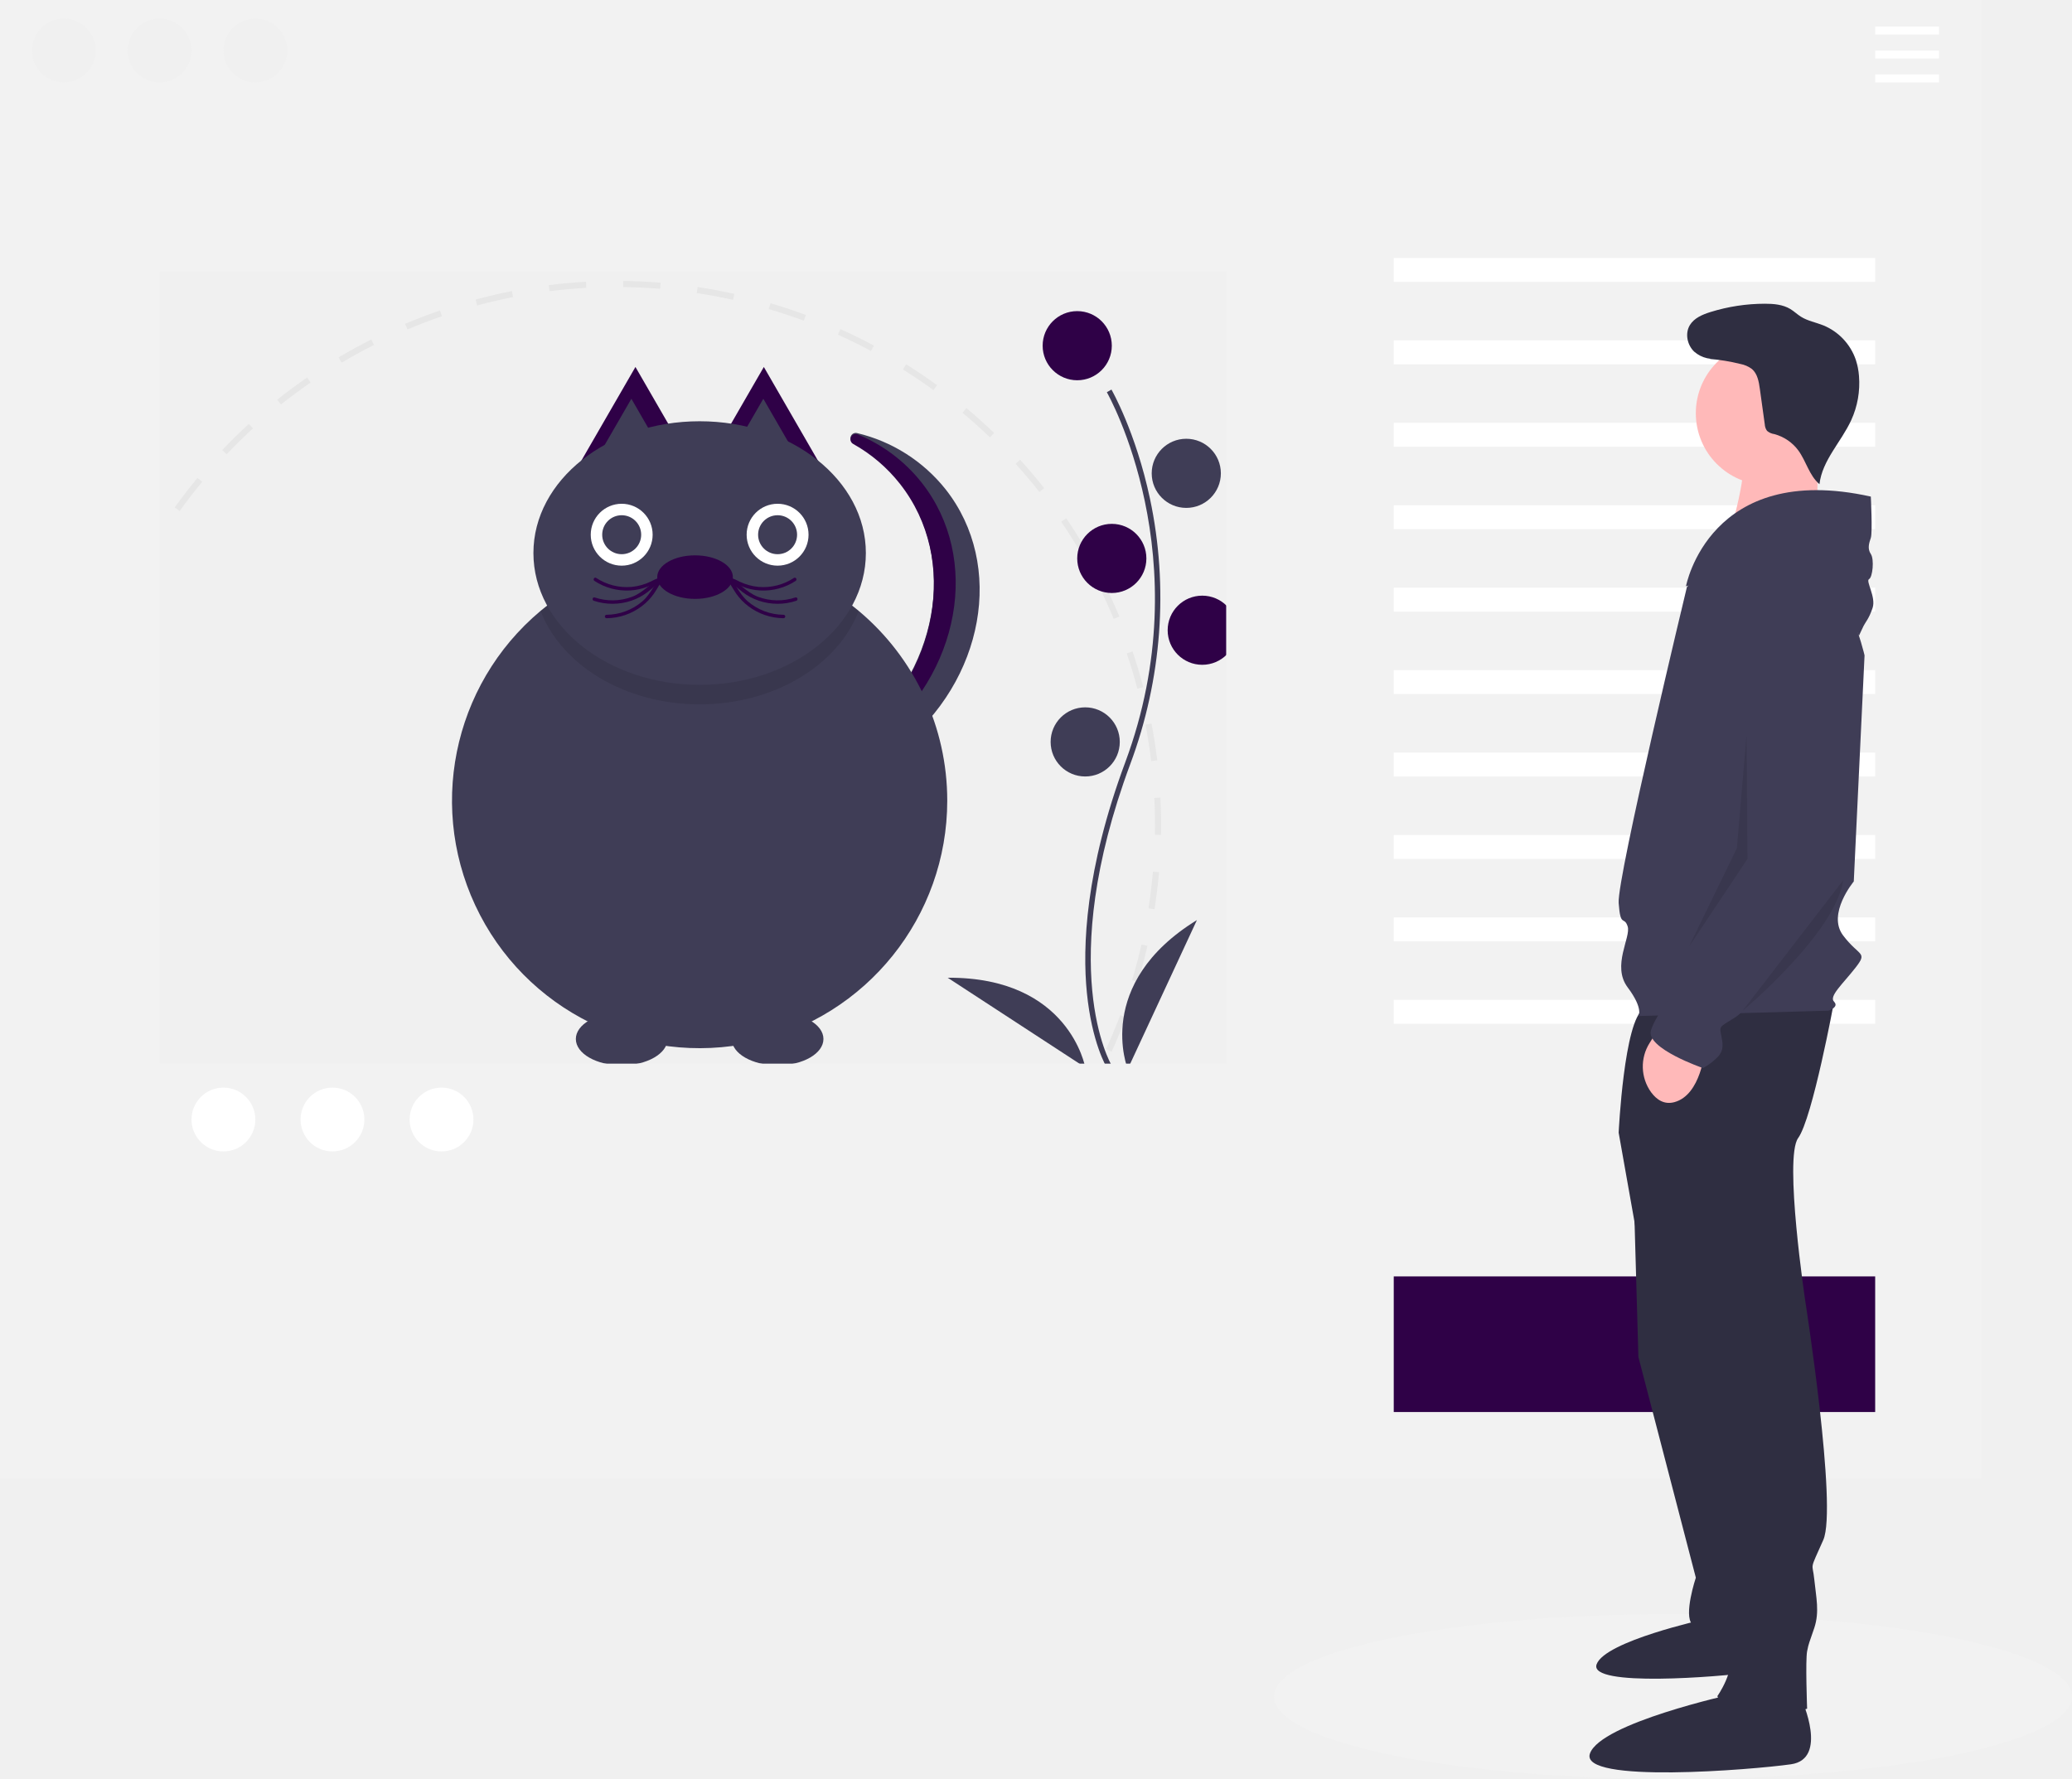
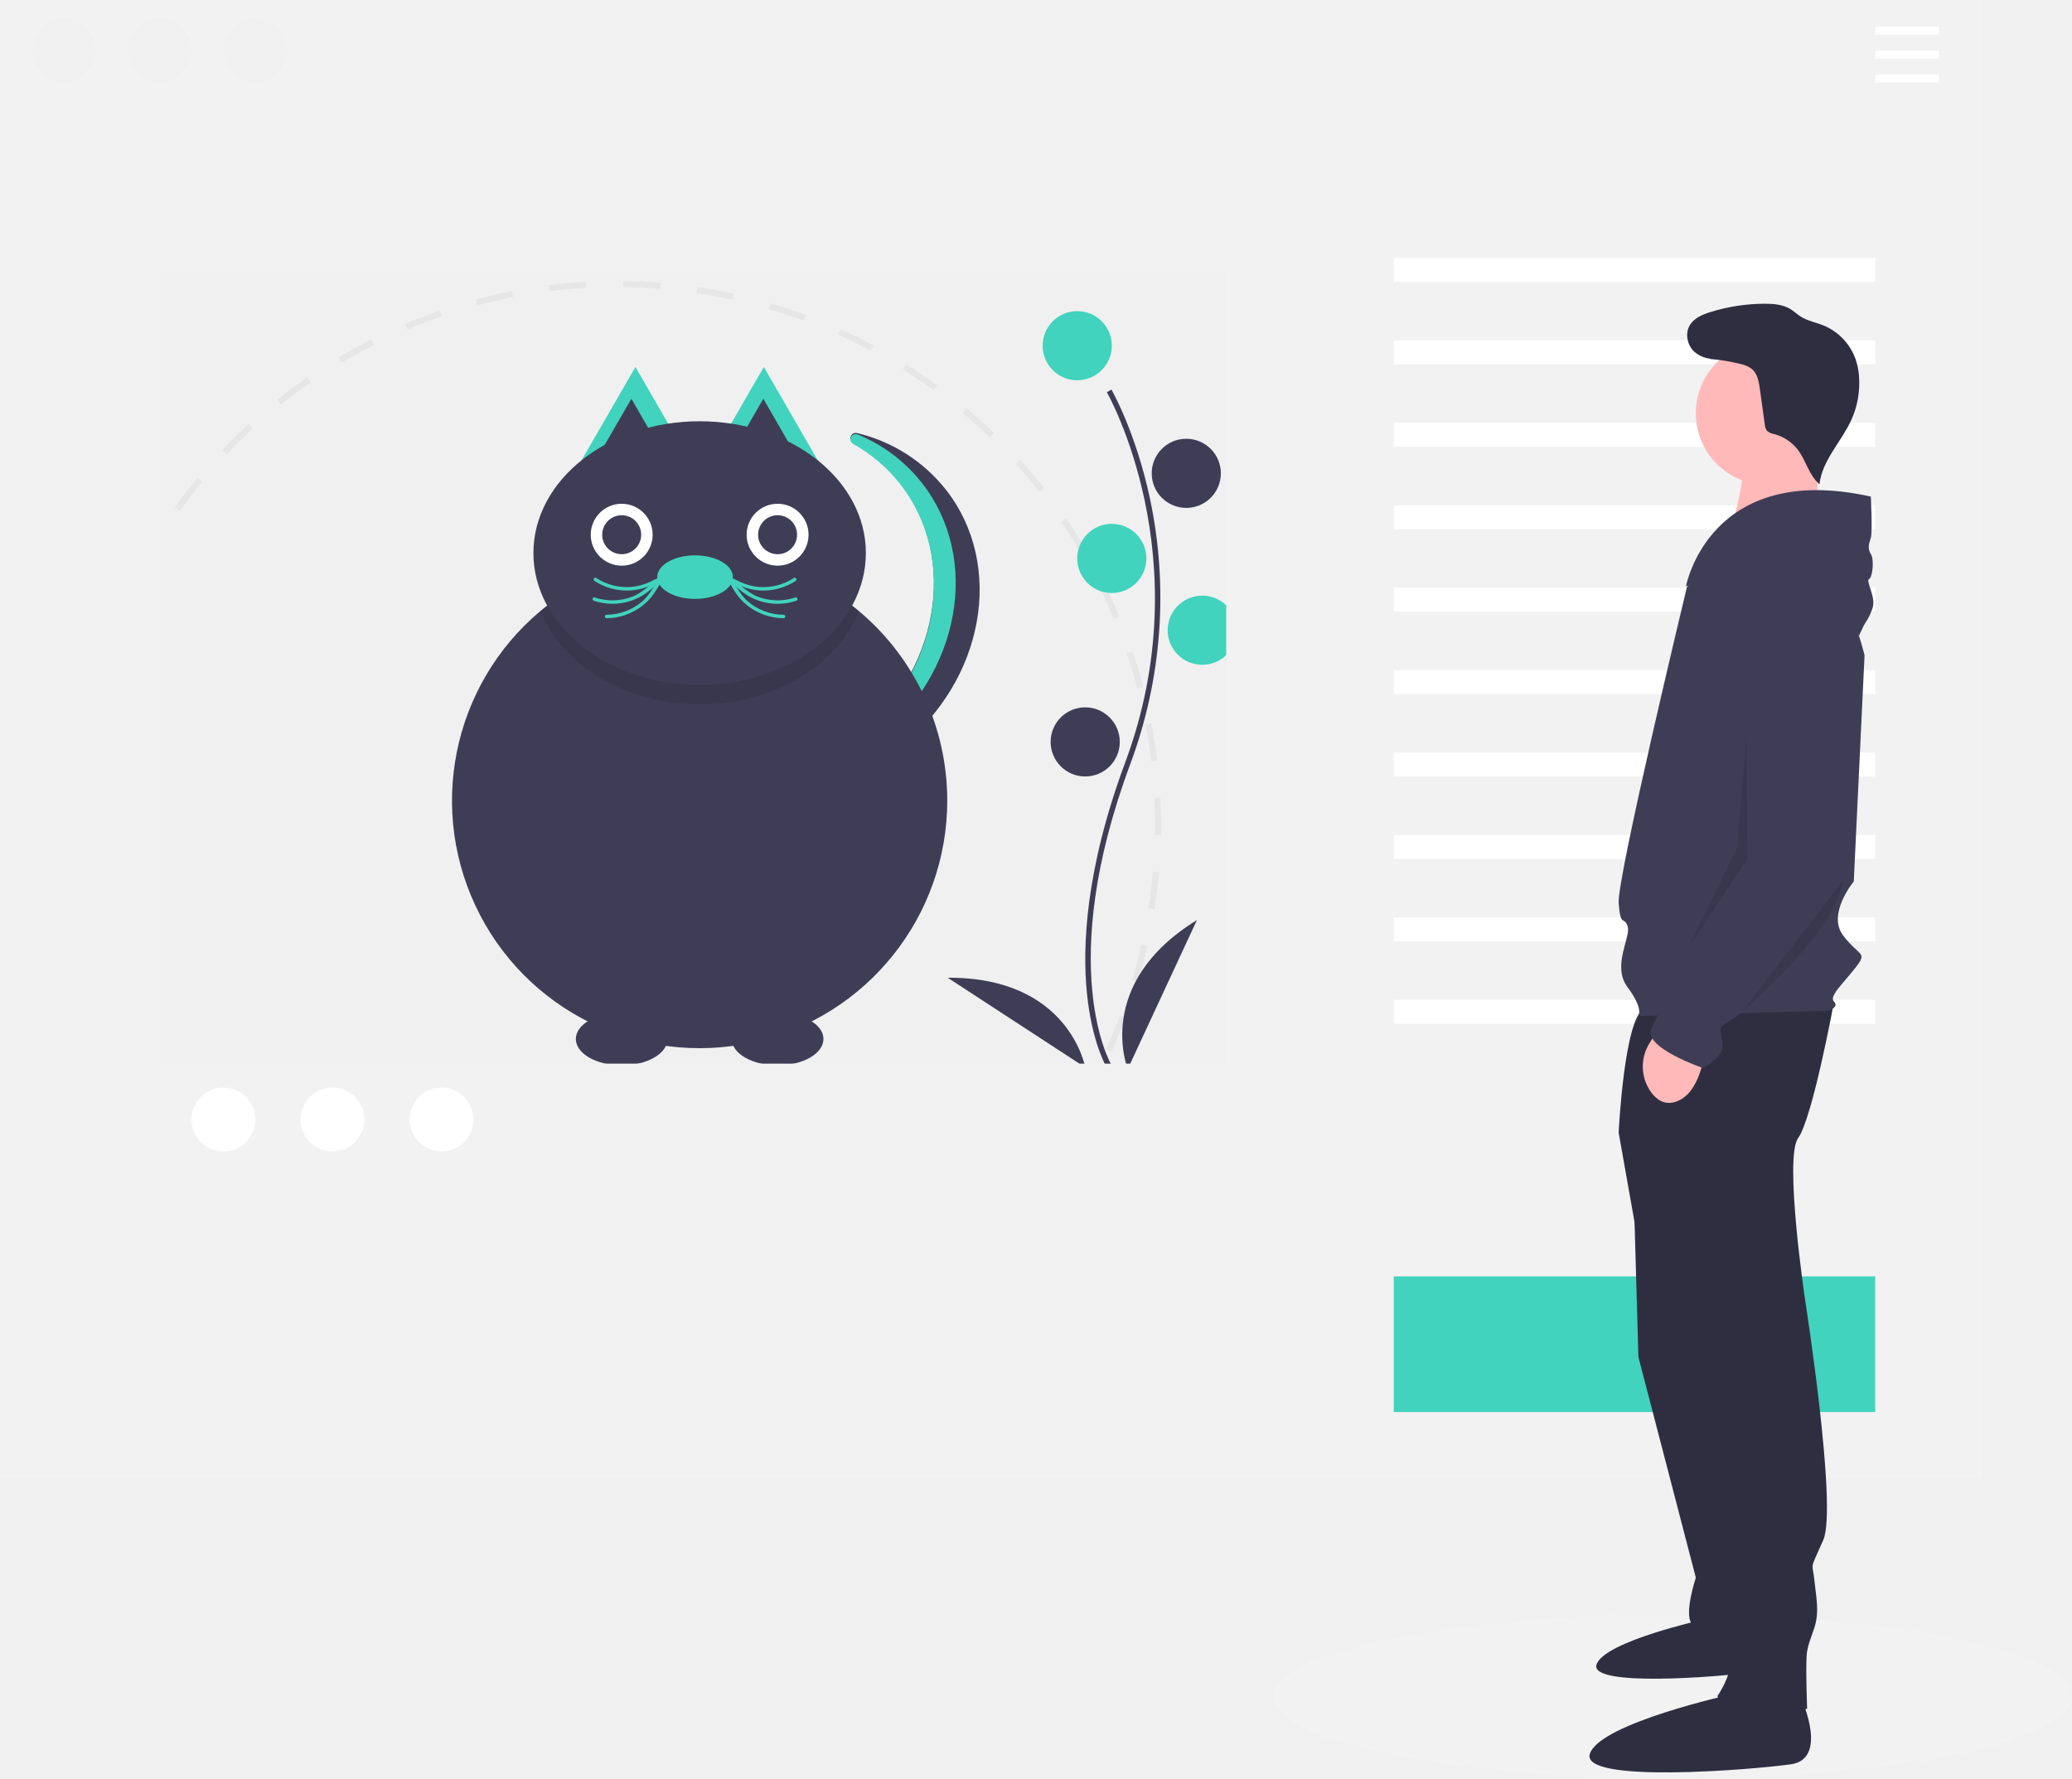
<svg xmlns="http://www.w3.org/2000/svg" id="ba8036e9-75f5-490d-81b3-2b2617d84133" data-name="Layer 1" width="779" height="669" viewBox="0 0 779 669">
  <ellipse cx="629" cy="638" rx="150" ry="31" fill="#f2f2f2" />
  <path d="M256.373,505.528c.894,2.083,1.84,4.189,2.811,6.258l-2.081.977c-.982-2.093-1.938-4.221-2.843-6.328Z" transform="translate(-210.5 -115.5)" fill="#e6e6e6" />
  <path d="M627.6,338.876c1.313,2.798,2.574,5.649,3.749,8.475l-2.123.882c-1.759-4.231-3.704-8.494-5.756-12.619l2.059-1.024Q626.585,336.714,627.6,338.876ZM618.861,322.252l-1.985,1.162c-2.33-3.981-4.823-7.924-7.408-11.72l1.9-1.294C613.983,314.239,616.504,318.226,618.861,322.252ZM636.294,360.471c1.494,4.418,2.852,8.936,4.036,13.43l-2.223.585c-1.17-4.441-2.513-8.908-3.992-13.277Zm-33.213-61.383-1.808,1.422c-2.846-3.618-5.856-7.182-8.945-10.593l1.704-1.544C597.157,291.825,600.202,295.429,603.081,299.088Zm40.352,88.489c.873,4.571,1.597,9.234,2.152,13.859l-2.282.275c-.55-4.574-1.267-9.183-2.129-13.703ZM584.264,278.309l-1.593,1.658c-3.317-3.189-6.786-6.302-10.309-9.252l1.477-1.762C577.401,271.936,580.908,275.083,584.264,278.309Zm62.515,137.122c.235,4.662.31,9.385.222,14.04l-2.3-.043c.086-4.601.013-9.272-.22-13.881ZM562.792,260.333l-1.352,1.86c-3.725-2.704-7.589-5.314-11.485-7.755l1.221-1.95C555.117,254.958,559.024,257.597,562.792,260.333Zm83.465,183.155c-.407,4.647-.98,9.333-1.703,13.931l-2.271-.358c.715-4.545,1.282-9.179,1.685-13.774ZM539.049,245.457l-1.085,2.027c-4.059-2.173-8.244-4.232-12.44-6.121l.943-2.097C530.712,241.177,534.945,243.26,539.049,245.457ZM641.902,471.198c-1.035,4.538-2.241,9.101-3.584,13.563l-2.201-.663c1.328-4.412,2.52-8.924,3.544-13.412ZM513.491,233.947l-.799,2.156c-4.318-1.6-8.746-3.072-13.162-4.375l.651-2.206C504.648,230.84,509.125,232.329,513.491,233.947ZM633.818,498.046c-1.644,4.359-3.459,8.715-5.393,12.946l-2.091-.956c1.913-4.184,3.706-8.491,5.332-12.801ZM486.597,226.014l-.5,2.244c-4.49-.998-9.079-1.854-13.637-2.545l.345-2.273C477.414,224.138,482.055,225.005,486.597,226.014ZM622.164,523.539c-2.22,4.093-4.61,8.16-7.101,12.087l-1.942-1.232c2.464-3.883,4.827-7.904,7.023-11.952Zm-163.301-301.722-.187,2.291c-4.594-.376-9.258-.597-13.865-.656l.03-2.299C449.499,221.212,454.216,221.435,458.863,221.817ZM607.153,547.196c-2.756,3.749-5.678,7.449-8.683,10.998l-1.754-1.486c2.971-3.509,5.86-7.167,8.585-10.874ZM430.803,221.454l.13,2.295c-4.603.259-9.257.682-13.831,1.258l-.287-2.281C421.442,222.144,426.148,221.716,430.803,221.454ZM589.057,568.565c-3.247,3.339-6.653,6.606-10.12,9.711l-1.533-1.714c3.428-3.069,6.794-6.299,10.006-9.6ZM402.967,224.959l.444,2.257c-4.519.889-9.062,1.948-13.505,3.145l-.598-2.22C393.802,226.931,398.397,225.86,402.967,224.959ZM568.171,587.263c-3.674,2.858-7.496,5.625-11.359,8.224L555.528,593.579c3.82-2.57,7.598-5.306,11.23-8.131ZM375.903,232.253l.749,2.174c-4.346,1.498-8.702,3.167-12.947,4.962l-.895-2.118C367.102,235.456,371.507,233.768,375.903,232.253ZM544.915,602.912c-4.025,2.325-8.189,4.545-12.374,6.598l-1.012-2.065c4.139-2.03,8.256-4.226,12.236-6.525ZM351.119,245.218c-4.116,2.075-8.208,4.316-12.162,6.66l-1.172-1.977c3.999-2.371,8.137-4.636,12.299-6.736Zm-23.842,14.133c-3.795,2.618-7.543,5.397-11.138,8.26l-1.432-1.798c3.636-2.896,7.426-5.706,11.265-8.354Zm-21.679,17.268c-3.391,3.107-6.717,6.371-9.884,9.702L294.047,284.736c3.204-3.369,6.568-6.67,9.998-9.812ZM286.519,296.684c-2.936,3.548-5.783,7.241-8.463,10.974l-1.868-1.341c2.71-3.776,5.59-7.51,8.559-11.099Zm-16.155,22.505c-2.425,3.92-4.742,7.969-6.887,12.032l-2.033-1.073c2.169-4.11,4.512-8.205,6.964-12.169Zm-12.938,24.509c-1.867,4.207-3.613,8.534-5.189,12.861l-2.16-.787c1.594-4.376,3.36-8.751,5.247-13.007Zm-9.489,26.047c-1.279,4.43-2.421,8.956-3.393,13.451l-2.247-.486c.983-4.547,2.138-9.124,3.431-13.603ZM242.075,396.848c-.663,4.565-1.177,9.205-1.527,13.792l-2.293-.174c.354-4.639.873-9.332,1.545-13.949Zm-2.103,27.659c-.034,4.611.094,9.278.379,13.875l-2.295.142c-.288-4.648-.417-9.37-.384-14.034Zm1.714,27.693c.601,4.564,1.37,9.166,2.285,13.678l-2.253.457c-.925-4.564-1.703-9.218-2.311-13.834Zm5.507,27.165c1.223,4.434,2.616,8.886,4.142,13.234l-2.17.761c-1.543-4.397-2.952-8.9-4.188-13.383Z" transform="translate(-210.5 -115.5)" fill="#e6e6e6" />
  <path d="M518.566,613.259l.868,2.129c-2.15.876-4.325,1.72-6.466,2.51l-.795-2.157C514.289,614.961,516.44,614.126,518.566,613.259Z" transform="translate(-210.5 -115.5)" fill="#e6e6e6" />
  <path d="M626.646,517.021c-.229-.375-5.641-9.41-7.517-28.172-1.721-17.213-.614-46.227,14.433-86.698,28.506-76.671-6.569-138.533-6.928-139.149l1.73-1.004c.091.156,9.142,15.929,14.488,41.044a179.061,179.061,0,0,1-7.416,99.807c-28.457,76.54-7.301,112.773-7.084,113.131Z" transform="translate(-210.5 -115.5)" fill="#3f3d56" />
-   <circle cx="405" cy="130" r="13" fill="#2f0147" />
+   <circle cx="405" cy="130" r="13" fill="#41D3BD" />
  <circle cx="446" cy="178" r="13" fill="#3f3d56" />
-   <circle cx="418" cy="210" r="13" fill="#2f0147" />
-   <circle cx="452" cy="237" r="13" fill="#2f0147" />
+   <circle cx="418" cy="210" r="13" fill="#41D3BD" />
+   <circle cx="452" cy="237" r="13" fill="#41D3BD" />
  <circle cx="408" cy="279" r="13" fill="#3f3d56" />
  <path d="M634.5,517.5s-13-32,26-56Z" transform="translate(-210.5 -115.5)" fill="#3f3d56" />
  <path d="M618.512,516.92s-5.916-34.029-51.709-33.738Z" transform="translate(-210.5 -115.5)" fill="#3f3d56" />
  <path d="M532.691,278.353a1.985,1.985,0,0,0-1.414,3.671,58.907,58.907,0,0,1,17.563,14.984c22.42,28.458,14.592,72.014-17.485,97.285a79.022,79.022,0,0,1-50.259,17.364c21.538,6.069,46.961,1.294,67.448-14.846,32.077-25.271,39.905-68.826,17.485-97.285A60.314,60.314,0,0,0,532.691,278.353Z" transform="translate(-210.5 -115.5)" fill="#3f3d56" />
-   <path d="M548.84,297.439c22.42,28.458,14.592,72.014-17.485,97.285A80.156,80.156,0,0,1,490.522,411.669a79.173,79.173,0,0,0,49.021-17.376c32.077-25.271,39.905-68.826,17.485-97.285a59.375,59.375,0,0,0-24.2-18.187l-.148-.037a1.983,1.983,0,0,0-1.401,3.672A58.907,58.907,0,0,1,548.84,297.439Z" transform="translate(-210.5 -115.5)" fill="#2f0147" />
-   <polygon points="238.906 138 252.14 160.922 265.374 183.844 238.906 183.844 212.438 183.844 225.672 160.922 238.906 138" fill="#2f0147" />
-   <polygon points="287.176 138 300.411 160.922 313.645 183.844 287.176 183.844 260.708 183.844 273.942 160.922 287.176 138" fill="#2f0147" />
+   <path d="M548.84,297.439c22.42,28.458,14.592,72.014-17.485,97.285A80.156,80.156,0,0,1,490.522,411.669a79.173,79.173,0,0,0,49.021-17.376c32.077-25.271,39.905-68.826,17.485-97.285a59.375,59.375,0,0,0-24.2-18.187l-.148-.037a1.983,1.983,0,0,0-1.401,3.672A58.907,58.907,0,0,1,548.84,297.439Z" transform="translate(-210.5 -115.5)" fill="#41D3BD" />
+   <polygon points="238.906 138 252.14 160.922 265.374 183.844 238.906 183.844 212.438 183.844 225.672 160.922 238.906 138" fill="#41D3BD" />
+   <polygon points="287.176 138 300.411 160.922 313.645 183.844 287.176 183.844 260.708 183.844 273.942 160.922 287.176 138" fill="#41D3BD" />
  <polygon points="237.376 149.956 245.541 164.099 253.706 178.241 237.376 178.241 221.045 178.241 229.21 164.099 237.376 149.956" fill="#3f3d56" />
  <polygon points="286.983 149.956 295.148 164.099 303.313 178.241 286.983 178.241 270.653 178.241 278.818 164.099 286.983 149.956" fill="#3f3d56" />
  <path d="M566.634,416.572A93.096,93.096,0,1,1,533.345,345.231,93.095,93.095,0,0,1,566.634,416.572Z" transform="translate(-210.5 -115.5)" fill="#3f3d56" />
  <path d="M533.345,345.231c-7.788,20.338-31.617,35.138-59.803,35.138s-52.015-14.8-59.803-35.138a93.086,93.086,0,0,1,119.607,0Z" transform="translate(-210.5 -115.5)" opacity="0.1" />
  <ellipse cx="263.041" cy="207.979" rx="62.493" ry="49.563" fill="#3f3d56" />
  <circle cx="233.734" cy="201.083" r="11.637" fill="#fff" />
  <circle cx="292.348" cy="201.083" r="11.637" fill="#fff" />
  <circle cx="233.734" cy="201.083" r="7.327" fill="#3f3d56" />
  <circle cx="292.348" cy="201.083" r="7.327" fill="#3f3d56" />
-   <circle cx="249.972" cy="217.457" r="2.155" fill="#2f0147" />
-   <path d="M459.644,332.41c-4.227,1.919-7.026,5.826-11.468,7.506a21.02,21.02,0,0,1-14.085.262c-.792-.262-1.131.986-.344,1.247a22.211,22.211,0,0,0,14.143-.035,21.396,21.396,0,0,0,6.029-3.203c2.117-1.607,3.921-3.545,6.377-4.66.757-.343.1-1.458-.653-1.116Z" transform="translate(-210.5 -115.5)" fill="#2f0147" />
-   <path d="M461.328,331.861a24.591,24.591,0,0,0-6.193,2.341,21.236,21.236,0,0,1-7.141,2.009,20.982,20.982,0,0,1-13.355-3.38c-.699-.456-1.347.663-.653,1.116a22.17,22.17,0,0,0,13.341,3.605,21.205,21.205,0,0,0,6.677-1.447c2.57-1.025,4.904-2.521,7.668-2.997.818-.141.471-1.387-.344-1.247Z" transform="translate(-210.5 -115.5)" fill="#2f0147" />
-   <path d="M460.173,331.023c-3.291,3.106-4.659,7.592-8.149,10.598a20.961,20.961,0,0,1-13.495,5.071.647.647,0,0,0,0,1.293A22.2,22.2,0,0,0,451.804,343.456a21.345,21.345,0,0,0,4.497-4.639c1.627-2.303,2.705-4.916,4.787-6.881.606-.572-.309-1.485-.914-.914Z" transform="translate(-210.5 -115.5)" fill="#2f0147" />
-   <circle cx="272.663" cy="217.457" r="2.155" fill="#2f0147" />
-   <path d="M483.338,333.527c2.429,1.103,4.225,3.009,6.312,4.609a21.476,21.476,0,0,0,6.094,3.254,22.163,22.163,0,0,0,14.143.035c.786-.26.449-1.509-.344-1.247a21.014,21.014,0,0,1-14.085-.262c-4.442-1.682-7.239-5.586-11.468-7.506-.752-.341-1.41.773-.653,1.116Z" transform="translate(-210.5 -115.5)" fill="#2f0147" />
-   <path d="M481.963,333.108c2.656.457,4.901,1.858,7.357,2.873a21.401,21.401,0,0,0,6.988,1.572,22.169,22.169,0,0,0,13.341-3.605c.694-.453.047-1.573-.653-1.116a20.91,20.91,0,0,1-13.355,3.38,21.54,21.54,0,0,1-7.141-2.009,24.727,24.727,0,0,0-6.193-2.341c-.814-.14-1.163,1.106-.344,1.247Z" transform="translate(-210.5 -115.5)" fill="#2f0147" />
-   <path d="M482.547,331.937c2.079,1.963,3.158,4.581,4.787,6.881a21.417,21.417,0,0,0,4.497,4.639,22.201,22.201,0,0,0,13.276,4.528.647.647,0,0,0,0-1.293,20.898,20.898,0,0,1-13.495-5.071c-3.476-3.018-4.859-7.493-8.149-10.598-.605-.571-1.521.342-.914.914Z" transform="translate(-210.5 -115.5)" fill="#2f0147" />
+   <circle cx="249.972" cy="217.457" r="2.155" fill="#41D3BD" />
+   <path d="M459.644,332.41c-4.227,1.919-7.026,5.826-11.468,7.506a21.02,21.02,0,0,1-14.085.262c-.792-.262-1.131.986-.344,1.247a22.211,22.211,0,0,0,14.143-.035,21.396,21.396,0,0,0,6.029-3.203c2.117-1.607,3.921-3.545,6.377-4.66.757-.343.1-1.458-.653-1.116Z" transform="translate(-210.5 -115.5)" fill="#41D3BD" />
+   <path d="M461.328,331.861a24.591,24.591,0,0,0-6.193,2.341,21.236,21.236,0,0,1-7.141,2.009,20.982,20.982,0,0,1-13.355-3.38c-.699-.456-1.347.663-.653,1.116a22.17,22.17,0,0,0,13.341,3.605,21.205,21.205,0,0,0,6.677-1.447c2.57-1.025,4.904-2.521,7.668-2.997.818-.141.471-1.387-.344-1.247Z" transform="translate(-210.5 -115.5)" fill="#41D3BD" />
+   <path d="M460.173,331.023c-3.291,3.106-4.659,7.592-8.149,10.598a20.961,20.961,0,0,1-13.495,5.071.647.647,0,0,0,0,1.293A22.2,22.2,0,0,0,451.804,343.456a21.345,21.345,0,0,0,4.497-4.639c1.627-2.303,2.705-4.916,4.787-6.881.606-.572-.309-1.485-.914-.914Z" transform="translate(-210.5 -115.5)" fill="#41D3BD" />
+   <circle cx="272.663" cy="217.457" r="2.155" fill="#41D3BD" />
+   <path d="M483.338,333.527c2.429,1.103,4.225,3.009,6.312,4.609a21.476,21.476,0,0,0,6.094,3.254,22.163,22.163,0,0,0,14.143.035c.786-.26.449-1.509-.344-1.247a21.014,21.014,0,0,1-14.085-.262c-4.442-1.682-7.239-5.586-11.468-7.506-.752-.341-1.41.773-.653,1.116Z" transform="translate(-210.5 -115.5)" fill="#41D3BD" />
+   <path d="M481.963,333.108c2.656.457,4.901,1.858,7.357,2.873a21.401,21.401,0,0,0,6.988,1.572,22.169,22.169,0,0,0,13.341-3.605c.694-.453.047-1.573-.653-1.116a20.91,20.91,0,0,1-13.355,3.38,21.54,21.54,0,0,1-7.141-2.009,24.727,24.727,0,0,0-6.193-2.341c-.814-.14-1.163,1.106-.344,1.247Z" transform="translate(-210.5 -115.5)" fill="#41D3BD" />
+   <path d="M482.547,331.937c2.079,1.963,3.158,4.581,4.787,6.881a21.417,21.417,0,0,0,4.497,4.639,22.201,22.201,0,0,0,13.276,4.528.647.647,0,0,0,0-1.293,20.898,20.898,0,0,1-13.495-5.071c-3.476-3.018-4.859-7.493-8.149-10.598-.605-.571-1.521.342-.914.914Z" transform="translate(-210.5 -115.5)" fill="#41D3BD" />
  <ellipse cx="233.734" cy="390.717" rx="17.239" ry="9.913" fill="#3f3d56" />
  <ellipse cx="292.348" cy="390.717" rx="17.239" ry="9.913" fill="#3f3d56" />
-   <ellipse cx="261.317" cy="217.03" rx="14.222" ry="8.189" fill="#2f0147" />
+   <ellipse cx="261.317" cy="217.03" rx="14.222" ry="8.189" fill="#41D3BD" />
  <path d="M210.5,115.5v556h745v-556Zm96,7a12,12,0,1,1-12,12A12,12,0,0,1,306.5,122.5Zm-72,24a12,12,0,1,1,12-12A12,12,0,0,1,234.5,146.5Zm24-12a12,12,0,1,1,12,12A12,12,0,0,1,258.5,134.5Zm413,381h-401v-298h401Z" transform="translate(-210.5 -115.5)" fill="#f2f2f2" />
  <rect x="705" y="10" width="24" height="3" fill="#fff" />
  <rect x="705" y="19" width="24" height="3" fill="#fff" />
  <rect x="705" y="28" width="24" height="3" fill="#fff" />
  <rect x="524" y="97" width="181" height="9" fill="#fff" />
  <rect x="524" y="128" width="181" height="9" fill="#fff" />
  <rect x="524" y="159" width="181" height="9" fill="#fff" />
  <rect x="524" y="190" width="181" height="9" fill="#fff" />
  <rect x="524" y="221" width="181" height="9" fill="#fff" />
  <rect x="524" y="252" width="181" height="9" fill="#fff" />
  <rect x="524" y="283" width="181" height="9" fill="#fff" />
  <rect x="524" y="314" width="181" height="9" fill="#fff" />
  <rect x="524" y="345" width="181" height="9" fill="#fff" />
  <rect x="524" y="376" width="181" height="9" fill="#fff" />
  <circle cx="84" cy="421" r="12" fill="#fff" />
  <circle cx="125" cy="421" r="12" fill="#fff" />
  <circle cx="166" cy="421" r="12" fill="#fff" />
-   <rect x="524" y="480" width="181" height="51" fill="#2f0147" />
+   <rect x="524" y="480" width="181" height="51" fill="#41D3BD" />
  <path d="M824.459,554.946l2.024,70.851,21.593,82.997s-4.723,14.17-1.35,17.544,18.894,9.447,18.894,9.447L852.8,558.995Z" transform="translate(-210.5 -115.5)" fill="#2f2e41" />
  <path d="M871.339,725.993s7.7,16.941-3.08,18.481-60.576,5.647-57.496-3.08,40.555-16.941,40.555-16.941Z" transform="translate(-210.5 -115.5)" fill="#2f2e41" />
  <path d="M900.034,492.192s-8.097,43.86-13.495,51.283,2.699,61.404,2.699,61.404,12.146,77.599,6.748,89.745-4.049,8.097-3.374,14.845,2.024,12.146,0,18.219-2.024,5.398-2.699,8.772,0,21.593,0,21.593-29.015,10.122-33.739-4.723c0,0,6.748-9.447,4.723-16.869a89.865,89.865,0,0,1-3.374-22.942V699.348l-31.04-116.061-7.423-41.836s2.024-42.511,9.447-46.559S900.034,492.192,900.034,492.192Z" transform="translate(-210.5 -115.5)" fill="#2f2e41" />
  <path d="M887.888,754.679s10.122,22.268-4.049,24.292-79.623,7.423-75.575-4.049S861.572,752.655,861.572,752.655Z" transform="translate(-210.5 -115.5)" fill="#2f2e41" />
  <circle cx="664.56" cy="155.395" r="26.991" fill="#ffb9b9" />
  <path d="M894.027,282.822l-.502,34.469-33.091.112s8.398-26.983,4.637-32.626S894.027,282.822,894.027,282.822Z" transform="translate(-210.5 -115.5)" fill="#ffb9b9" />
  <path d="M844.703,336.32s23.617-30.365,41.836-17.544,24.967,43.185,24.967,43.185l-4.049,85.021s-10.122,12.146-4.049,20.243,9.447,6.073,4.723,12.146-10.122,10.796-8.097,12.821-2.024,3.374-2.024,3.374l-71.526,2.024s2.024-2.699-4.049-10.796,1.35-18.894,0-22.942-2.699.675-3.374-8.772S844.703,336.32,844.703,336.32Z" transform="translate(-210.5 -115.5)" fill="#3f3d56" />
  <path d="M851.45,510.411s-1.35,16.869-11.471,19.568c-3.796,1.012-6.642-.917-8.718-3.724a16.571,16.571,0,0,1-.53-18.592l2.5-4Z" transform="translate(-210.5 -115.5)" fill="#ffb9b9" />
  <path d="M913.867,302.244s.675,13.495,0,15.52-1.35,4.049,0,6.073.675,8.772-.675,9.447,2.699,6.748,1.35,10.796-2.699,5.398-3.374,6.748-1.762,3.767-1.762,3.767-19.831-42.23-36.026-32.108-29.015,13.495-29.015,13.495S853.137,288.748,913.867,302.244Z" transform="translate(-210.5 -115.5)" fill="#3f3d56" />
  <path d="M884.514,333.621s21.593,2.024,20.243,30.365,2.024,72.876,2.024,72.876-37.113,56.681-43.185,60.73-6.748,3.374-6.073,6.748,1.35,6.073-1.35,8.772a23.3,23.3,0,0,1-5.398,4.049s-21.593-7.423-19.568-14.17,11.471-17.544,11.471-17.544,16.195-26.316,16.869-30.365.675-3.374,2.699-5.398,7.423-10.122,7.423-14.17V422.691l-5.657-68.514a19.862,19.862,0,0,1,5.268-15.382C872.491,335.435,877.345,332.76,884.514,333.621Z" transform="translate(-210.5 -115.5)" fill="#3f3d56" />
  <path d="M857.654,250.08a10.998,10.998,0,0,1-10.191-2.333c-2.638-2.506-3.524-6.849-1.647-9.966,1.621-2.692,4.773-4.008,7.772-4.944a68.809,68.809,0,0,1,20.436-3.117c3.304-.001,6.754.281,9.581,1.99,1.399.846,2.584,2.008,3.967,2.879,2.543,1.603,5.597,2.135,8.389,3.248a21.52,21.52,0,0,1,12.264,12.988,25.931,25.931,0,0,1,1.192,6.1,33.425,33.425,0,0,1-2.916,16.568c-3.765,8.21-10.931,15.113-11.944,24.088-3.858-3.238-4.988-8.67-7.976-12.725a16.498,16.498,0,0,0-9.007-6.113,5.244,5.244,0,0,1-2.727-1.219,4.519,4.519,0,0,1-.854-2.458l-1.852-13.334c-.377-2.714-.886-5.679-2.968-7.46A10.555,10.555,0,0,0,864.75,252.353a71.317,71.317,0,0,0-11.542-1.882" transform="translate(-210.5 -115.5)" fill="#2f2e41" />
  <path d="M903.5,446.5l-37.879,49.157S900.5,466.5,903.5,446.5Z" transform="translate(-210.5 -115.5)" opacity="0.1" />
  <polygon points="656.641 276.575 657 323 635 356 653 319 656.641 276.575" opacity="0.1" />
</svg>
